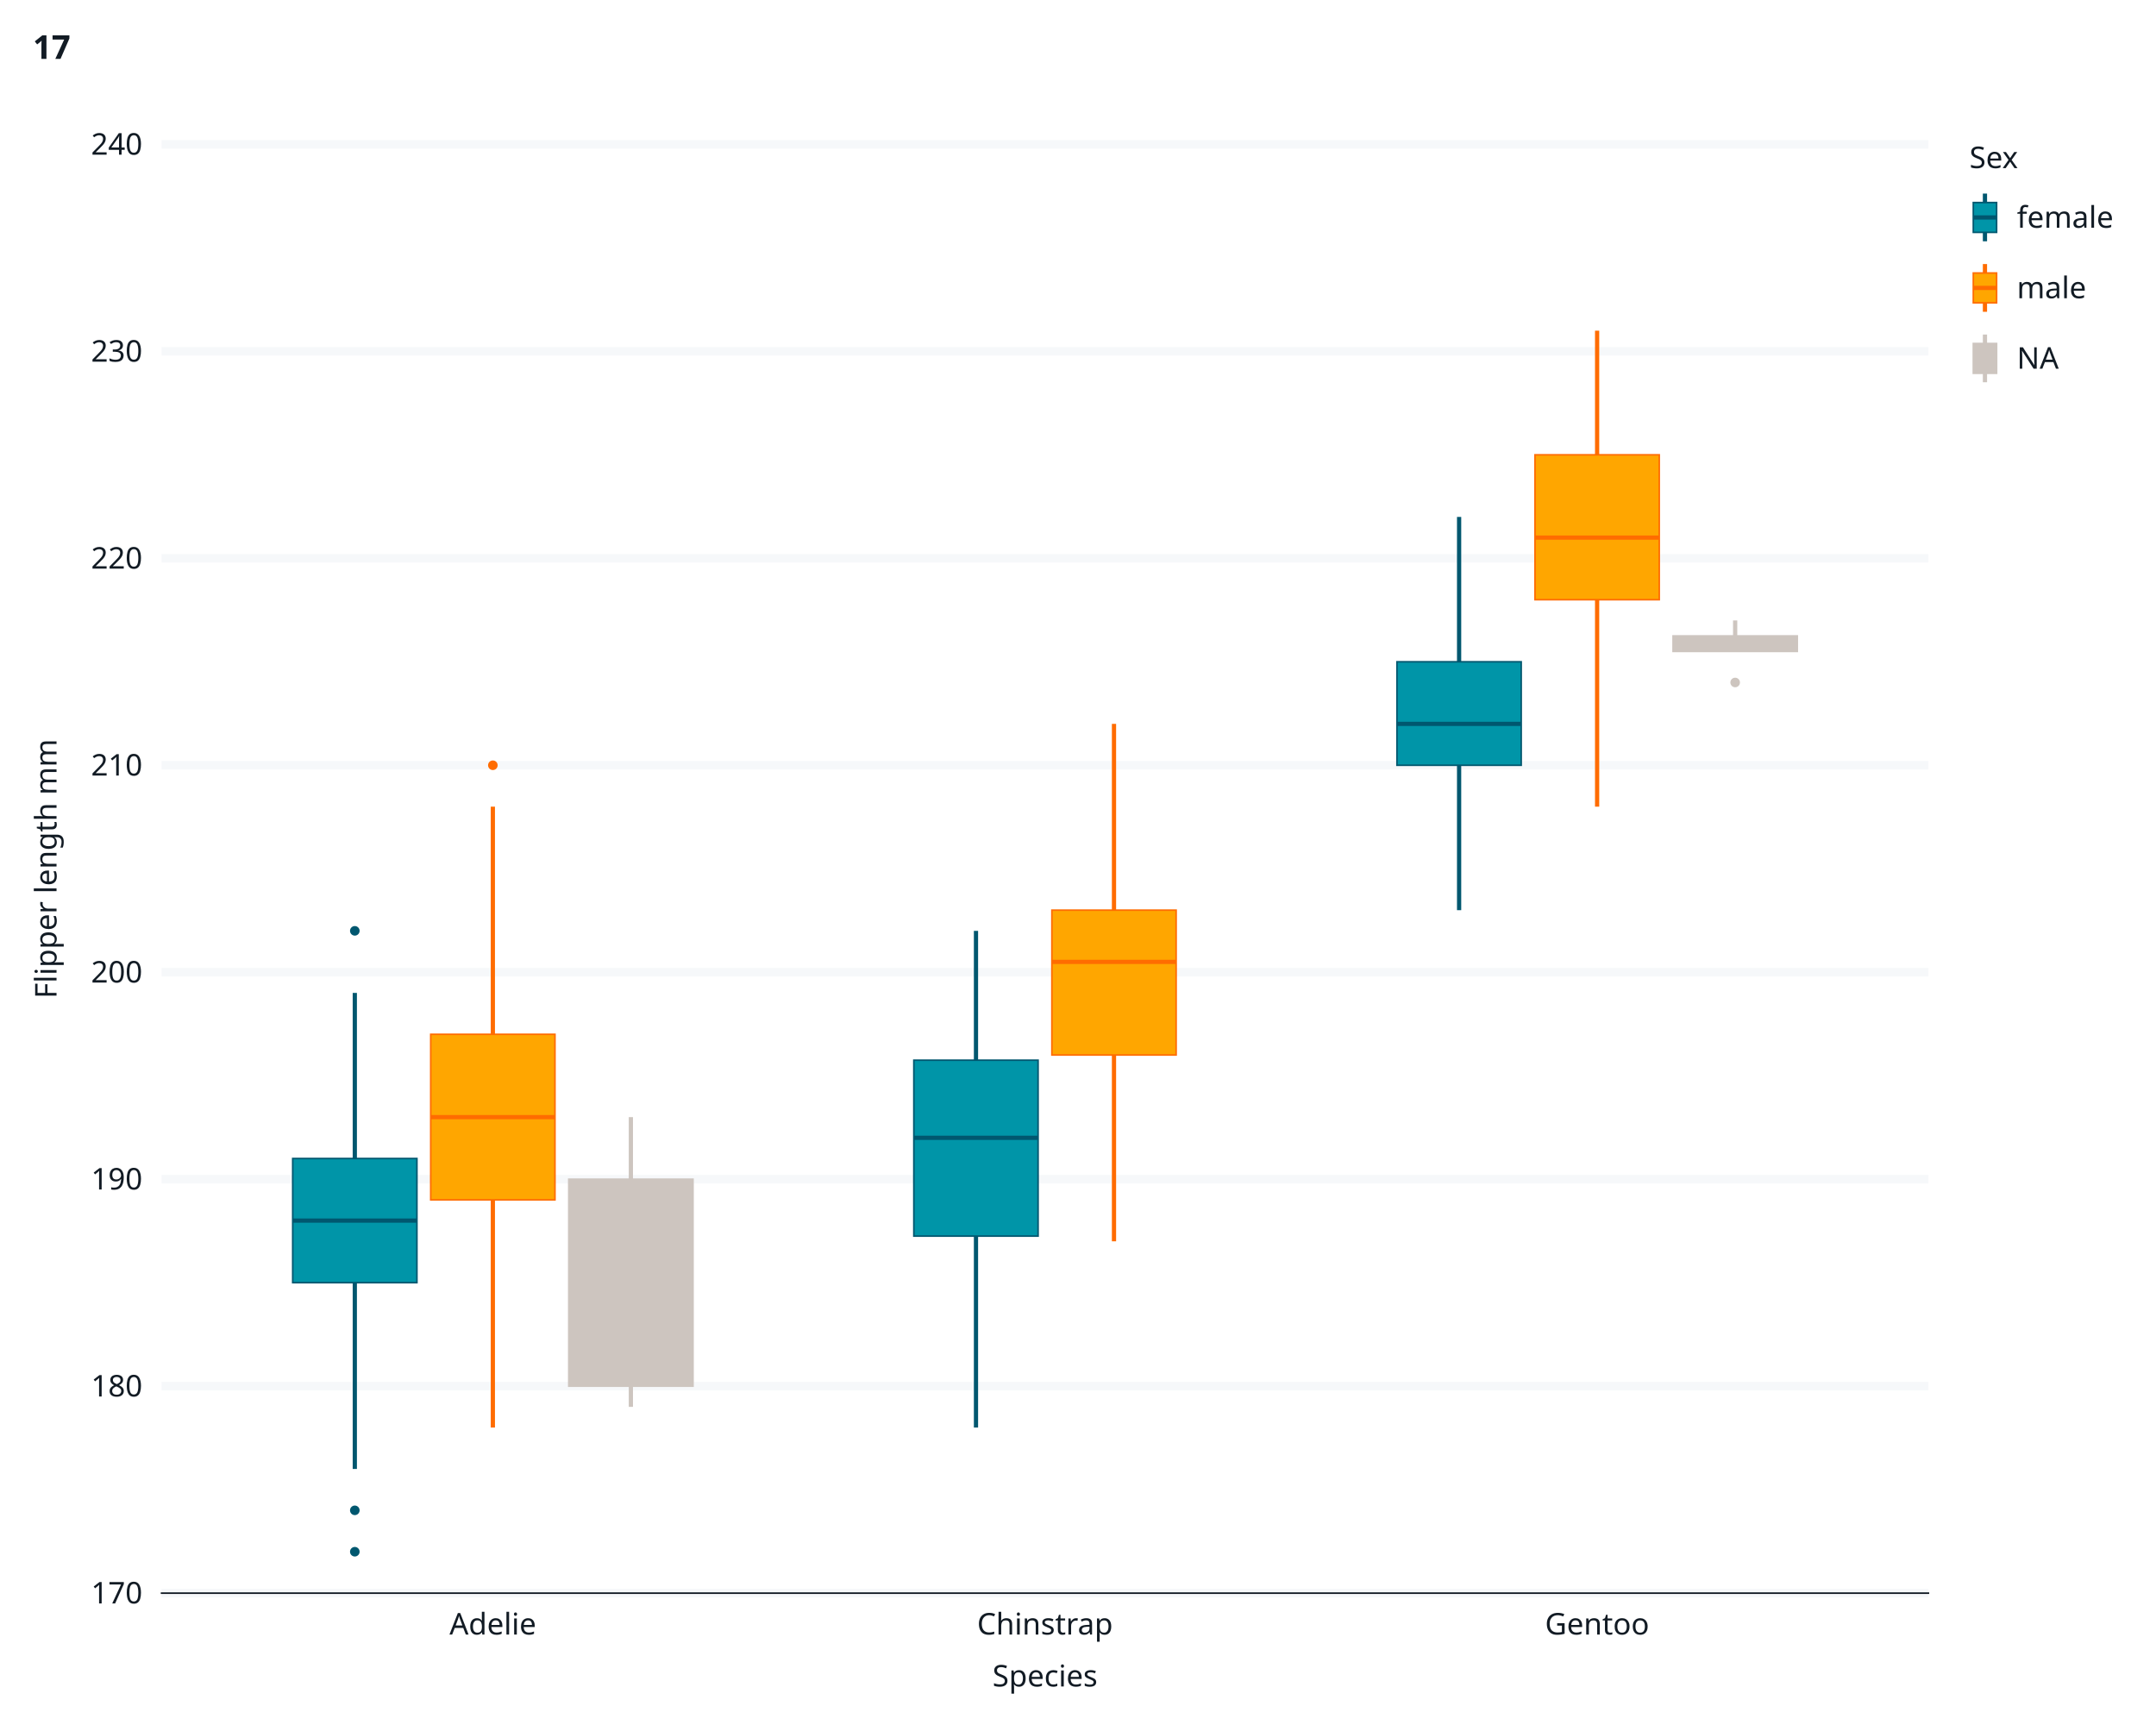
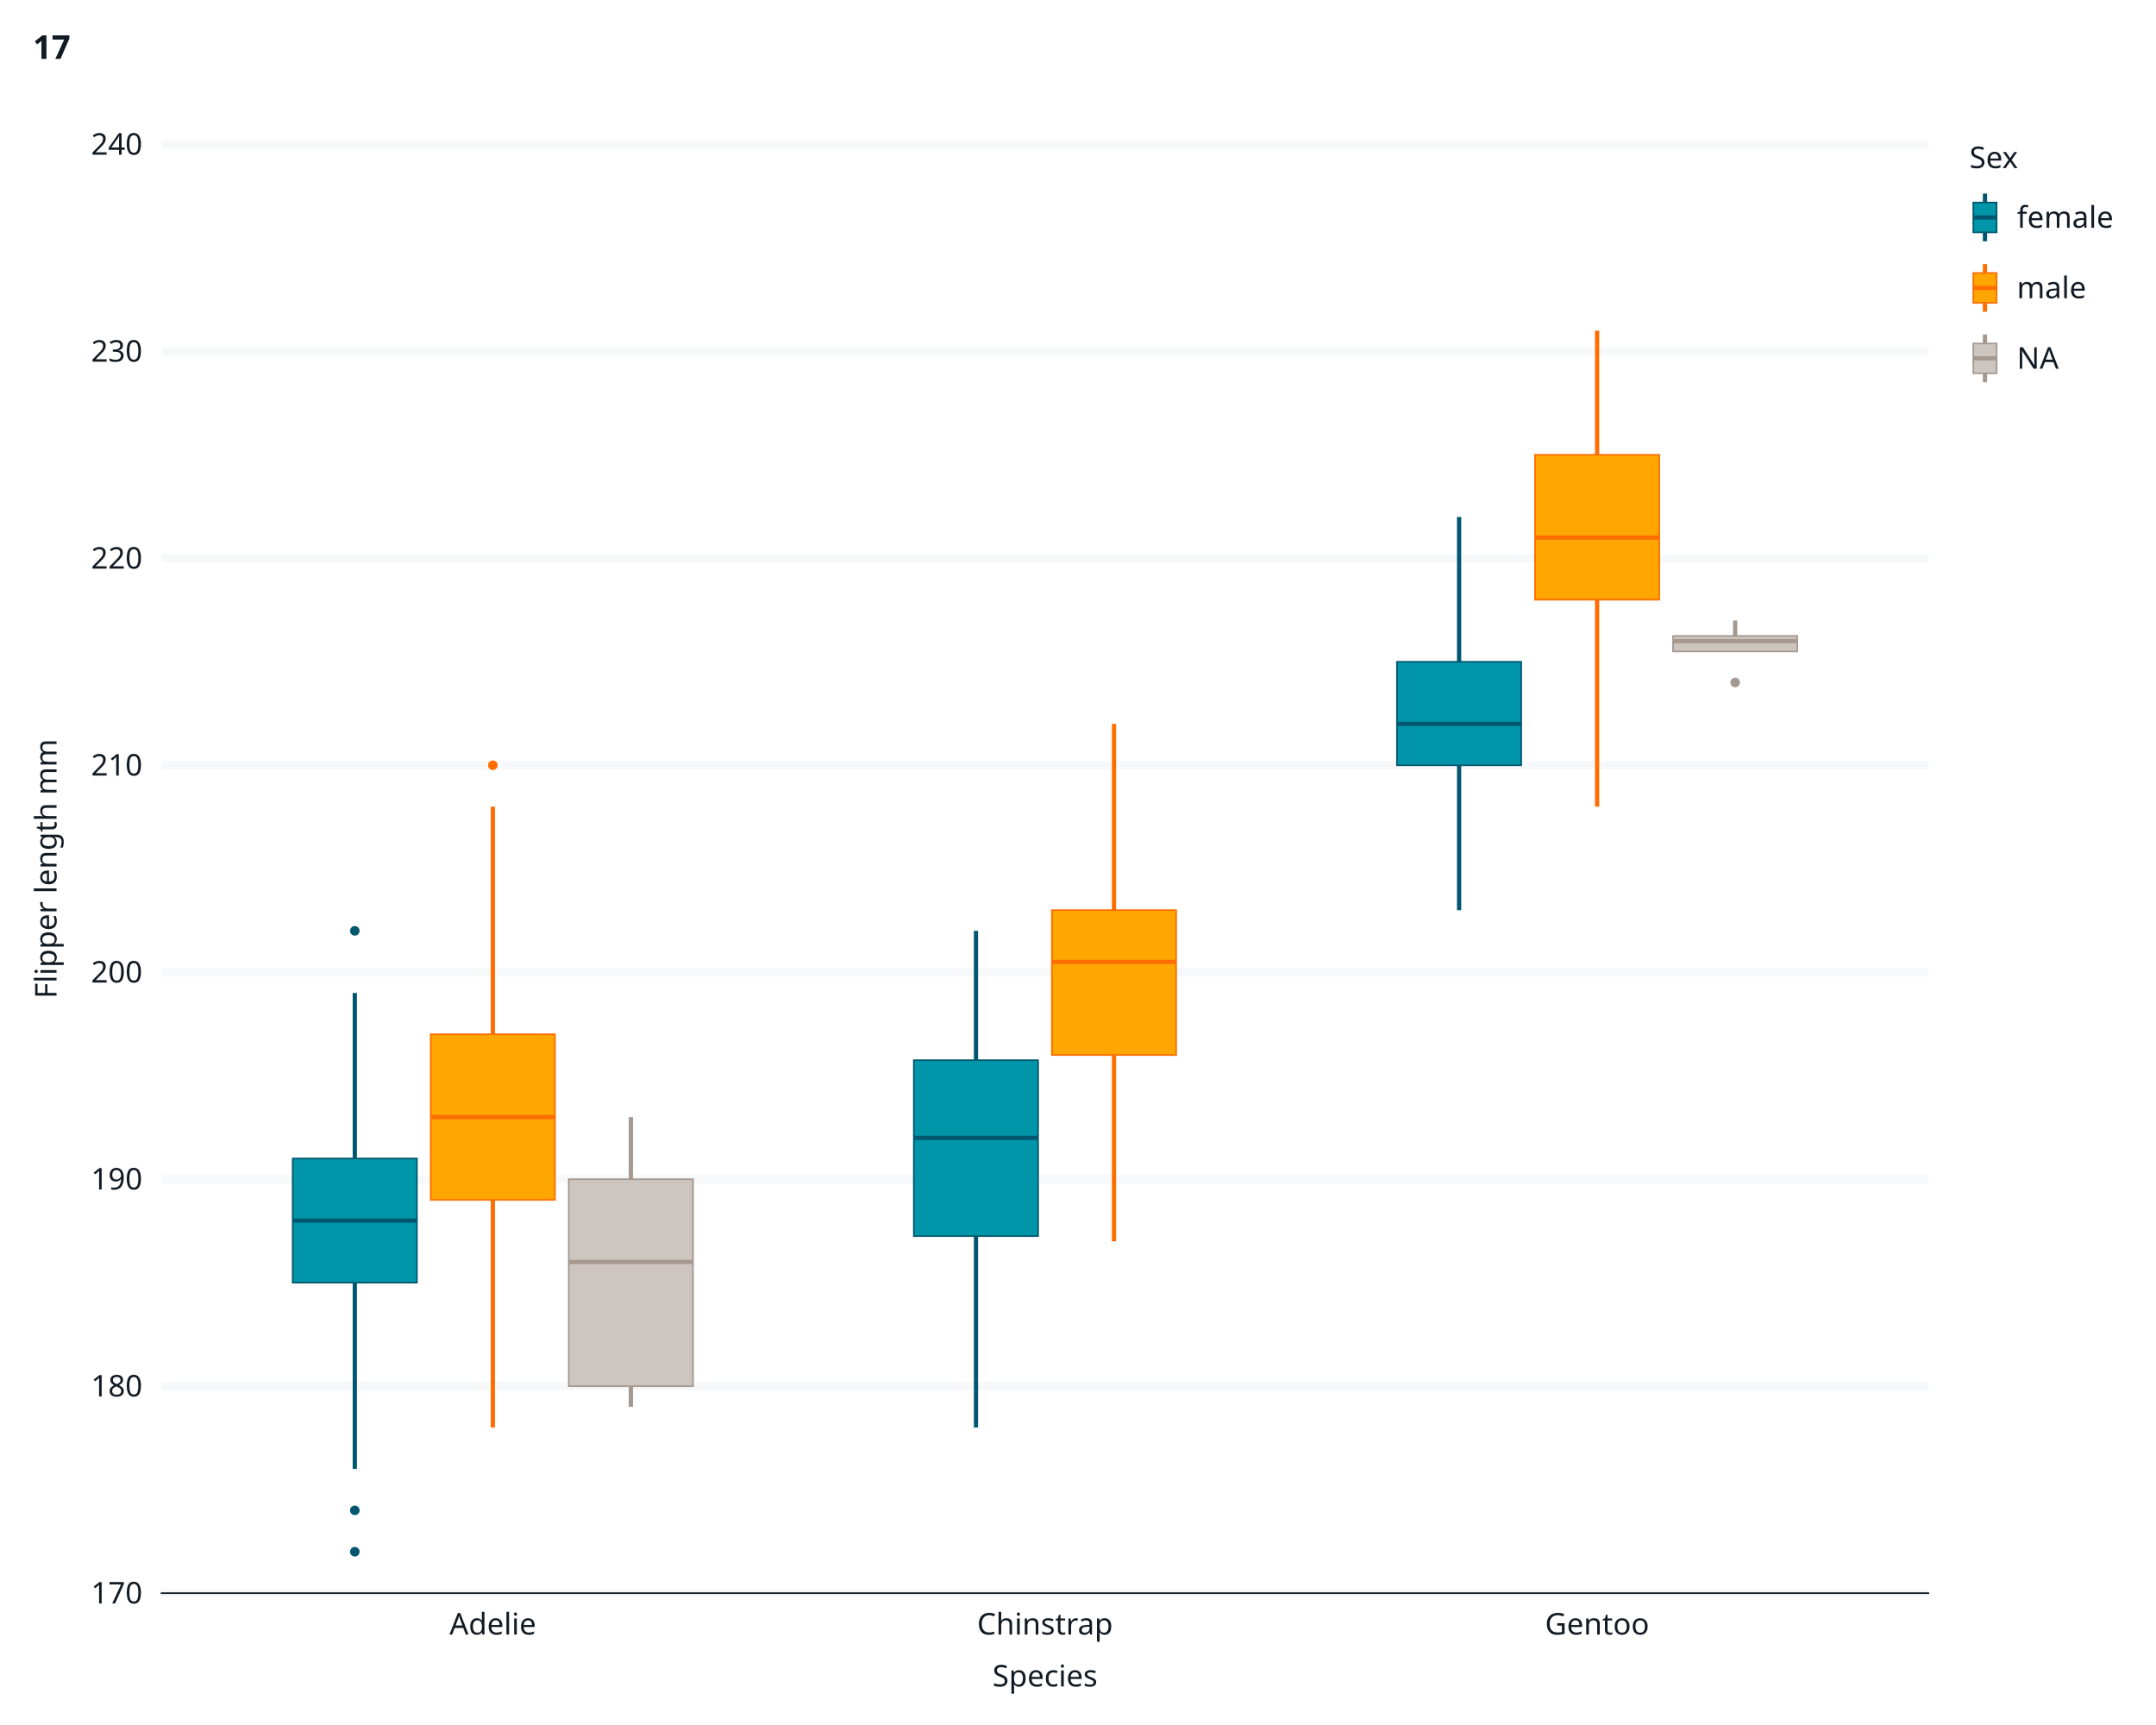
<svg xmlns="http://www.w3.org/2000/svg" class="svglite" data-engine-version="2.0" width="720.00pt" height="576.00pt" viewBox="0 0 720.00 576.00">
  <defs>
    <style type="text/css">
    .svglite line, .svglite polyline, .svglite polygon, .svglite path, .svglite rect, .svglite circle {
      fill: none;
      stroke: #000000;
      stroke-linecap: round;
      stroke-linejoin: round;
      stroke-miterlimit: 10.00;
    }
  </style>
  </defs>
  <rect width="100%" height="100%" style="stroke: none; fill: #FFFFFF;" />
  <defs>
    <clipPath id="cpMC4wMHw3MjAuMDB8MC4wMHw1NzYuMDA=">
      <rect x="0.00" y="0.00" width="720.00" height="576.00" />
    </clipPath>
  </defs>
  <g clip-path="url(#cpMC4wMHw3MjAuMDB8MC4wMHw1NzYuMDA=)">
    <rect x="0" y="0.00" width="720.00" height="576.00" style="stroke-width: 1.07; stroke: #FFFFFF; fill: #FFFFFF;" />
    <rect x="53.95" y="48.21" width="590.04" height="483.76" style="stroke-width: 1.07; stroke: #FFFFFF; fill: #FFFFFF;" />
    <polyline points="53.95,531.97 644.00,531.97 " style="stroke-width: 2.84; stroke: #F6F8FA; stroke-linecap: butt;" />
    <polyline points="53.95,462.86 644.00,462.86 " style="stroke-width: 2.84; stroke: #F6F8FA; stroke-linecap: butt;" />
    <polyline points="53.95,393.75 644.00,393.75 " style="stroke-width: 2.84; stroke: #F6F8FA; stroke-linecap: butt;" />
    <polyline points="53.95,324.64 644.00,324.64 " style="stroke-width: 2.84; stroke: #F6F8FA; stroke-linecap: butt;" />
    <polyline points="53.95,255.53 644.00,255.53 " style="stroke-width: 2.84; stroke: #F6F8FA; stroke-linecap: butt;" />
    <polyline points="53.95,186.43 644.00,186.43 " style="stroke-width: 2.84; stroke: #F6F8FA; stroke-linecap: butt;" />
    <polyline points="53.95,117.32 644.00,117.32 " style="stroke-width: 2.84; stroke: #F6F8FA; stroke-linecap: butt;" />
    <polyline points="53.95,48.21 644.00,48.21 " style="stroke-width: 2.84; stroke: #F6F8FA; stroke-linecap: butt;" />
    <polyline points="164.59,531.97 164.59,48.21 " style="stroke-width: 2.84; stroke: none; stroke-linecap: butt;" />
    <polyline points="348.98,531.97 348.98,48.21 " style="stroke-width: 2.84; stroke: none; stroke-linecap: butt;" />
    <polyline points="533.36,531.97 533.36,48.21 " style="stroke-width: 2.84; stroke: none; stroke-linecap: butt;" />
    <circle cx="118.49" cy="504.32" r="1.60" style="stroke-width: 0.00; stroke: #00576F; fill: #00576F;" />
    <circle cx="118.49" cy="518.14" r="1.60" style="stroke-width: 0.00; stroke: #00576F; fill: #00576F;" />
    <circle cx="118.49" cy="310.82" r="1.60" style="stroke-width: 0.00; stroke: #00576F; fill: #00576F;" />
    <line x1="118.49" y1="386.84" x2="118.49" y2="331.55" style="stroke-width: 1.41; stroke: #00576F; stroke-linecap: butt;" />
    <line x1="118.49" y1="428.30" x2="118.49" y2="490.50" style="stroke-width: 1.41; stroke: #00576F; stroke-linecap: butt;" />
    <polygon points="97.75,386.84 97.75,428.30 139.23,428.30 139.23,386.84 97.75,386.84 " style="stroke-width: 0.53; stroke: #00576F; stroke-linecap: butt; stroke-linejoin: miter; fill: #0095A8;" />
    <line x1="97.75" y1="407.57" x2="139.23" y2="407.57" style="stroke-width: 1.41; stroke: #00576F; stroke-linecap: butt; stroke-linejoin: miter;" />
    <circle cx="164.59" cy="255.53" r="1.60" style="stroke-width: 0.00; stroke: #FF6C00; fill: #FF6C00;" />
    <line x1="164.59" y1="345.37" x2="164.59" y2="269.36" style="stroke-width: 1.41; stroke: #FF6C00; stroke-linecap: butt;" />
    <line x1="164.59" y1="400.66" x2="164.59" y2="476.68" style="stroke-width: 1.41; stroke: #FF6C00; stroke-linecap: butt;" />
    <polygon points="143.84,345.37 143.84,400.66 185.33,400.66 185.33,345.37 143.84,345.37 " style="stroke-width: 0.53; stroke: #FF6C00; stroke-linecap: butt; stroke-linejoin: miter; fill: #FFA600;" />
    <line x1="143.84" y1="373.02" x2="185.33" y2="373.02" style="stroke-width: 1.41; stroke: #FF6C00; stroke-linecap: butt; stroke-linejoin: miter;" />
-     <line x1="210.68" y1="393.75" x2="210.68" y2="373.02" style="stroke-width: 1.41; stroke: #CDC5BF; stroke-linecap: butt;" />
-     <line x1="210.68" y1="462.86" x2="210.68" y2="469.77" style="stroke-width: 1.41; stroke: #CDC5BF; stroke-linecap: butt;" />
-     <polygon points="189.94,393.75 189.94,462.86 231.43,462.86 231.43,393.75 189.94,393.75 " style="stroke-width: 0.53; stroke: #CDC5BF; stroke-linecap: butt; stroke-linejoin: miter; fill: #CDC5BF;" />
-     <line x1="189.94" y1="421.39" x2="231.43" y2="421.39" style="stroke-width: 1.41; stroke: #CDC5BF; stroke-linecap: butt; stroke-linejoin: miter;" />
+     <line x1="210.68" y1="393.75" x2="210.68" y2="373.02" style="stroke-width: 1.41; stroke: #A5988F; stroke-linecap: butt;" />
+     <line x1="210.68" y1="462.86" x2="210.68" y2="469.77" style="stroke-width: 1.41; stroke: #A5988F; stroke-linecap: butt;" />
+     <polygon points="189.94,393.75 189.94,462.86 231.43,462.86 231.43,393.75 189.94,393.75 " style="stroke-width: 0.53; stroke: #A5988F; stroke-linecap: butt; stroke-linejoin: miter; fill: #CDC5BF;" />
+     <line x1="189.94" y1="421.39" x2="231.43" y2="421.39" style="stroke-width: 1.41; stroke: #A5988F; stroke-linecap: butt; stroke-linejoin: miter;" />
    <line x1="325.93" y1="354.01" x2="325.93" y2="310.82" style="stroke-width: 1.41; stroke: #00576F; stroke-linecap: butt;" />
    <line x1="325.93" y1="412.75" x2="325.93" y2="476.68" style="stroke-width: 1.41; stroke: #00576F; stroke-linecap: butt;" />
    <polygon points="305.18,354.01 305.18,412.75 346.67,412.75 346.67,354.01 305.18,354.01 " style="stroke-width: 0.53; stroke: #00576F; stroke-linecap: butt; stroke-linejoin: miter; fill: #0095A8;" />
    <line x1="305.18" y1="379.93" x2="346.67" y2="379.93" style="stroke-width: 1.41; stroke: #00576F; stroke-linecap: butt; stroke-linejoin: miter;" />
    <line x1="372.02" y1="303.91" x2="372.02" y2="241.71" style="stroke-width: 1.41; stroke: #FF6C00; stroke-linecap: butt;" />
    <line x1="372.02" y1="352.28" x2="372.02" y2="414.48" style="stroke-width: 1.41; stroke: #FF6C00; stroke-linecap: butt;" />
    <polygon points="351.28,303.91 351.28,352.28 392.77,352.28 392.77,303.91 351.28,303.91 " style="stroke-width: 0.53; stroke: #FF6C00; stroke-linecap: butt; stroke-linejoin: miter; fill: #FFA600;" />
    <line x1="351.28" y1="321.19" x2="392.77" y2="321.19" style="stroke-width: 1.41; stroke: #FF6C00; stroke-linecap: butt; stroke-linejoin: miter;" />
    <line x1="487.27" y1="220.98" x2="487.27" y2="172.60" style="stroke-width: 1.41; stroke: #00576F; stroke-linecap: butt;" />
    <line x1="487.27" y1="255.53" x2="487.27" y2="303.91" style="stroke-width: 1.41; stroke: #00576F; stroke-linecap: butt;" />
    <polygon points="466.52,220.98 466.52,255.53 508.01,255.53 508.01,220.98 466.52,220.98 " style="stroke-width: 0.53; stroke: #00576F; stroke-linecap: butt; stroke-linejoin: miter; fill: #0095A8;" />
    <line x1="466.52" y1="241.71" x2="508.01" y2="241.71" style="stroke-width: 1.41; stroke: #00576F; stroke-linecap: butt; stroke-linejoin: miter;" />
    <line x1="533.36" y1="151.87" x2="533.36" y2="110.41" style="stroke-width: 1.41; stroke: #FF6C00; stroke-linecap: butt;" />
    <line x1="533.36" y1="200.25" x2="533.36" y2="269.36" style="stroke-width: 1.41; stroke: #FF6C00; stroke-linecap: butt;" />
    <polygon points="512.62,151.87 512.62,200.25 554.11,200.25 554.11,151.87 512.62,151.87 " style="stroke-width: 0.53; stroke: #FF6C00; stroke-linecap: butt; stroke-linejoin: miter; fill: #FFA600;" />
    <line x1="512.62" y1="179.51" x2="554.11" y2="179.51" style="stroke-width: 1.41; stroke: #FF6C00; stroke-linecap: butt; stroke-linejoin: miter;" />
-     <circle cx="579.46" cy="227.89" r="1.60" style="stroke-width: 0.00; stroke: #CDC5BF; fill: #CDC5BF;" />
-     <line x1="579.46" y1="212.34" x2="579.46" y2="207.16" style="stroke-width: 1.41; stroke: #CDC5BF; stroke-linecap: butt;" />
-     <line x1="579.46" y1="217.52" x2="579.46" y2="217.52" style="stroke-width: 1.41; stroke: #CDC5BF; stroke-linecap: butt;" />
-     <polygon points="558.72,212.34 558.72,217.52 600.21,217.52 600.21,212.34 558.72,212.34 " style="stroke-width: 0.53; stroke: #CDC5BF; stroke-linecap: butt; stroke-linejoin: miter; fill: #CDC5BF;" />
-     <line x1="558.72" y1="214.07" x2="600.21" y2="214.07" style="stroke-width: 1.41; stroke: #CDC5BF; stroke-linecap: butt; stroke-linejoin: miter;" />
+     <circle cx="579.46" cy="227.89" r="1.60" style="stroke-width: 0.00; stroke: #A5988F; fill: #A5988F;" />
+     <line x1="579.46" y1="212.34" x2="579.46" y2="207.16" style="stroke-width: 1.41; stroke: #A5988F; stroke-linecap: butt;" />
+     <line x1="579.46" y1="217.52" x2="579.46" y2="217.52" style="stroke-width: 1.41; stroke: #A5988F; stroke-linecap: butt;" />
+     <polygon points="558.72,212.34 558.72,217.52 600.21,217.52 600.21,212.34 558.72,212.34 " style="stroke-width: 0.53; stroke: #A5988F; stroke-linecap: butt; stroke-linejoin: miter; fill: #CDC5BF;" />
+     <line x1="558.72" y1="214.07" x2="600.21" y2="214.07" style="stroke-width: 1.41; stroke: #A5988F; stroke-linecap: butt; stroke-linejoin: miter;" />
    <polyline points="53.95,531.97 53.95,48.21 " style="stroke-width: 0.53; stroke: none; stroke-linecap: square;" />
    <text x="47.56" y="535.41" text-anchor="end" style="font-size: 10.00px; fill: #121B24; font-family: sans;" textLength="16.69px" lengthAdjust="spacingAndGlyphs">170</text>
    <text x="47.56" y="466.30" text-anchor="end" style="font-size: 10.00px; fill: #121B24; font-family: sans;" textLength="16.69px" lengthAdjust="spacingAndGlyphs">180</text>
    <text x="47.56" y="397.19" text-anchor="end" style="font-size: 10.00px; fill: #121B24; font-family: sans;" textLength="16.69px" lengthAdjust="spacingAndGlyphs">190</text>
    <text x="47.56" y="328.08" text-anchor="end" style="font-size: 10.00px; fill: #121B24; font-family: sans;" textLength="16.69px" lengthAdjust="spacingAndGlyphs">200</text>
    <text x="47.56" y="258.97" text-anchor="end" style="font-size: 10.00px; fill: #121B24; font-family: sans;" textLength="16.69px" lengthAdjust="spacingAndGlyphs">210</text>
    <text x="47.56" y="189.87" text-anchor="end" style="font-size: 10.00px; fill: #121B24; font-family: sans;" textLength="16.69px" lengthAdjust="spacingAndGlyphs">220</text>
    <text x="47.56" y="120.76" text-anchor="end" style="font-size: 10.00px; fill: #121B24; font-family: sans;" textLength="16.69px" lengthAdjust="spacingAndGlyphs">230</text>
    <text x="47.56" y="51.65" text-anchor="end" style="font-size: 10.00px; fill: #121B24; font-family: sans;" textLength="16.69px" lengthAdjust="spacingAndGlyphs">240</text>
    <polyline points="50.30,531.97 53.95,531.97 " style="stroke-width: 0.53; stroke: none; stroke-linecap: butt;" />
    <polyline points="50.30,462.86 53.95,462.86 " style="stroke-width: 0.53; stroke: none; stroke-linecap: butt;" />
    <polyline points="50.30,393.75 53.95,393.75 " style="stroke-width: 0.53; stroke: none; stroke-linecap: butt;" />
    <polyline points="50.30,324.64 53.95,324.64 " style="stroke-width: 0.53; stroke: none; stroke-linecap: butt;" />
    <polyline points="50.30,255.53 53.95,255.53 " style="stroke-width: 0.53; stroke: none; stroke-linecap: butt;" />
    <polyline points="50.30,186.43 53.95,186.43 " style="stroke-width: 0.53; stroke: none; stroke-linecap: butt;" />
    <polyline points="50.30,117.32 53.95,117.32 " style="stroke-width: 0.53; stroke: none; stroke-linecap: butt;" />
    <polyline points="50.30,48.21 53.95,48.21 " style="stroke-width: 0.53; stroke: none; stroke-linecap: butt;" />
    <polyline points="53.95,531.97 644.00,531.97 " style="stroke-width: 0.53; stroke: #121B24; stroke-linecap: square;" />
    <polyline points="164.59,535.62 164.59,531.97 " style="stroke-width: 0.53; stroke: none; stroke-linecap: butt;" />
    <polyline points="348.98,535.62 348.98,531.97 " style="stroke-width: 0.53; stroke: none; stroke-linecap: butt;" />
    <polyline points="533.36,535.62 533.36,531.97 " style="stroke-width: 0.53; stroke: none; stroke-linecap: butt;" />
    <text x="164.59" y="545.79" text-anchor="middle" style="font-size: 10.00px; fill: #121B24; font-family: sans;" textLength="27.80px" lengthAdjust="spacingAndGlyphs">Adelie</text>
    <text x="348.98" y="545.79" text-anchor="middle" style="font-size: 10.00px; fill: #121B24; font-family: sans;" textLength="42.80px" lengthAdjust="spacingAndGlyphs">Chinstrap</text>
    <text x="533.36" y="545.79" text-anchor="middle" style="font-size: 10.00px; fill: #121B24; font-family: sans;" textLength="32.81px" lengthAdjust="spacingAndGlyphs">Gentoo</text>
    <text x="348.98" y="563.13" text-anchor="middle" style="font-size: 10.00px; fill: #121B24; font-family: sans;" textLength="35.59px" lengthAdjust="spacingAndGlyphs">Species</text>
    <text transform="translate(18.88,290.09) rotate(-90)" text-anchor="middle" style="font-size: 10.00px; fill: #121B24; font-family: sans;" textLength="80.03px" lengthAdjust="spacingAndGlyphs">Flipper length mm</text>
    <rect x="649.48" y="48.21" width="48.61" height="89.64" style="stroke-width: 1.07; stroke: #FFFFFF; fill: #FFFFFF;" />
    <text x="657.70" y="56.13" style="font-size: 10.00px; fill: #121B24; font-family: sans;" textLength="17.24px" lengthAdjust="spacingAndGlyphs">Sex</text>
    <rect x="657.70" y="62.65" width="10.37" height="19.92" style="stroke-width: 1.07; stroke: #FFFFFF; fill: #FFFFFF;" />
    <polyline points="662.88,80.57 662.88,77.59 " style="stroke-width: 1.41; stroke: #00576F; stroke-linecap: butt; stroke-linejoin: miter;" />
    <polyline points="662.88,67.63 662.88,64.64 " style="stroke-width: 1.41; stroke: #00576F; stroke-linecap: butt; stroke-linejoin: miter;" />
    <rect x="658.99" y="67.63" width="7.78" height="9.96" style="stroke-width: 0.53; stroke: #00576F; stroke-linecap: butt; stroke-linejoin: miter; fill: #0095A8;" />
    <polyline points="658.99,72.61 666.77,72.61 " style="stroke-width: 1.41; stroke: #00576F; stroke-linecap: butt; stroke-linejoin: miter;" />
    <polyline points="662.88,80.57 662.88,80.57 " style="stroke-width: 1.41; stroke: #00576F; stroke-linecap: butt; stroke-linejoin: miter;" />
    <polyline points="662.88,64.64 662.88,64.64 " style="stroke-width: 1.41; stroke: #00576F; stroke-linecap: butt; stroke-linejoin: miter;" />
    <rect x="657.70" y="86.18" width="10.37" height="19.92" style="stroke-width: 1.07; stroke: #FFFFFF; fill: #FFFFFF;" />
    <polyline points="662.88,104.11 662.88,101.12 " style="stroke-width: 1.41; stroke: #FF6C00; stroke-linecap: butt; stroke-linejoin: miter;" />
    <polyline points="662.88,91.16 662.88,88.17 " style="stroke-width: 1.41; stroke: #FF6C00; stroke-linecap: butt; stroke-linejoin: miter;" />
    <rect x="658.99" y="91.16" width="7.78" height="9.96" style="stroke-width: 0.53; stroke: #FF6C00; stroke-linecap: butt; stroke-linejoin: miter; fill: #FFA600;" />
    <polyline points="658.99,96.14 666.77,96.14 " style="stroke-width: 1.41; stroke: #FF6C00; stroke-linecap: butt; stroke-linejoin: miter;" />
    <polyline points="662.88,104.11 662.88,104.11 " style="stroke-width: 1.41; stroke: #FF6C00; stroke-linecap: butt; stroke-linejoin: miter;" />
    <polyline points="662.88,88.17 662.88,88.17 " style="stroke-width: 1.41; stroke: #FF6C00; stroke-linecap: butt; stroke-linejoin: miter;" />
    <rect x="657.70" y="109.71" width="10.37" height="19.92" style="stroke-width: 1.07; stroke: #FFFFFF; fill: #FFFFFF;" />
-     <polyline points="662.88,127.64 662.88,124.65 " style="stroke-width: 1.41; stroke: #CDC5BF; stroke-linecap: butt; stroke-linejoin: miter;" />
-     <polyline points="662.88,114.69 662.88,111.71 " style="stroke-width: 1.41; stroke: #CDC5BF; stroke-linecap: butt; stroke-linejoin: miter;" />
-     <rect x="658.99" y="114.69" width="7.78" height="9.96" style="stroke-width: 0.53; stroke: #CDC5BF; stroke-linecap: butt; stroke-linejoin: miter; fill: #CDC5BF;" />
-     <polyline points="658.99,119.67 666.77,119.67 " style="stroke-width: 1.41; stroke: #CDC5BF; stroke-linecap: butt; stroke-linejoin: miter;" />
-     <polyline points="662.88,127.64 662.88,127.64 " style="stroke-width: 1.41; stroke: #CDC5BF; stroke-linecap: butt; stroke-linejoin: miter;" />
-     <polyline points="662.88,111.71 662.88,111.71 " style="stroke-width: 1.41; stroke: #CDC5BF; stroke-linecap: butt; stroke-linejoin: miter;" />
+     <polyline points="662.88,127.64 662.88,124.65 " style="stroke-width: 1.41; stroke: #A5988F; stroke-linecap: butt; stroke-linejoin: miter;" />
+     <polyline points="662.88,114.69 662.88,111.71 " style="stroke-width: 1.41; stroke: #A5988F; stroke-linecap: butt; stroke-linejoin: miter;" />
+     <rect x="658.99" y="114.69" width="7.78" height="9.96" style="stroke-width: 0.53; stroke: #A5988F; stroke-linecap: butt; stroke-linejoin: miter; fill: #CDC5BF;" />
+     <polyline points="658.99,119.67 666.77,119.67 " style="stroke-width: 1.41; stroke: #A5988F; stroke-linecap: butt; stroke-linejoin: miter;" />
+     <polyline points="662.88,127.64 662.88,127.64 " style="stroke-width: 1.41; stroke: #A5988F; stroke-linecap: butt; stroke-linejoin: miter;" />
+     <polyline points="662.88,111.71 662.88,111.71 " style="stroke-width: 1.41; stroke: #A5988F; stroke-linecap: butt; stroke-linejoin: miter;" />
    <text x="673.54" y="76.05" style="font-size: 10.00px; fill: #121B24; font-family: sans;" textLength="30.02px" lengthAdjust="spacingAndGlyphs">female</text>
    <text x="673.54" y="99.58" style="font-size: 10.00px; fill: #121B24; font-family: sans;" textLength="21.68px" lengthAdjust="spacingAndGlyphs">male</text>
    <text x="673.54" y="123.11" style="font-size: 10.00px; fill: #121B24; font-family: sans;" textLength="13.90px" lengthAdjust="spacingAndGlyphs">NA</text>
    <text x="10.96" y="19.67" style="font-size: 11.00px; font-weight: bold; fill: #121B24; font-family: sans;" textLength="12.24px" lengthAdjust="spacingAndGlyphs">17</text>
  </g>
</svg>
